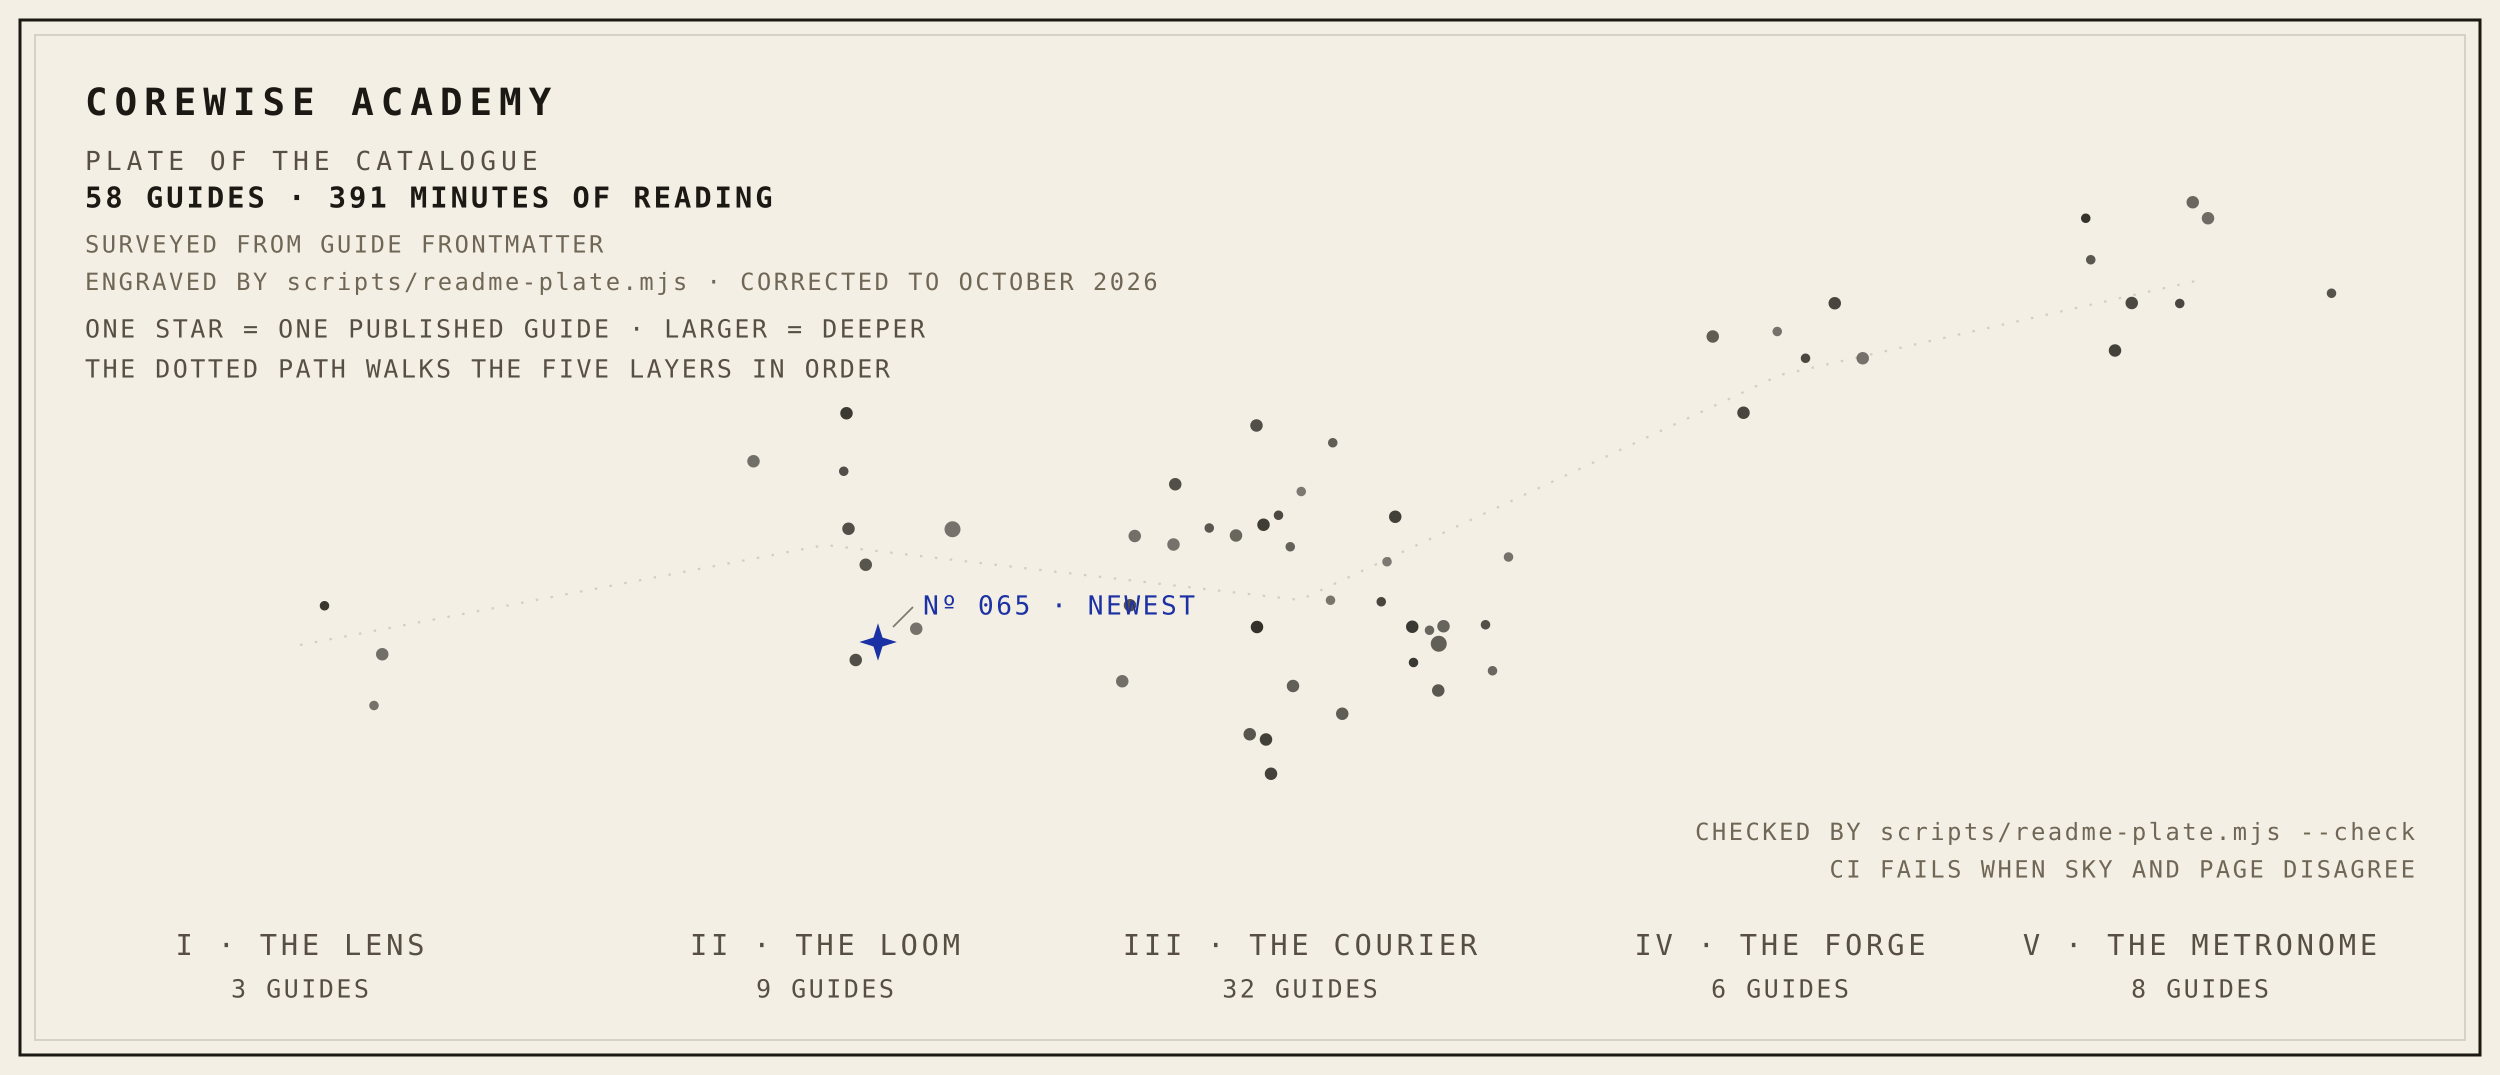
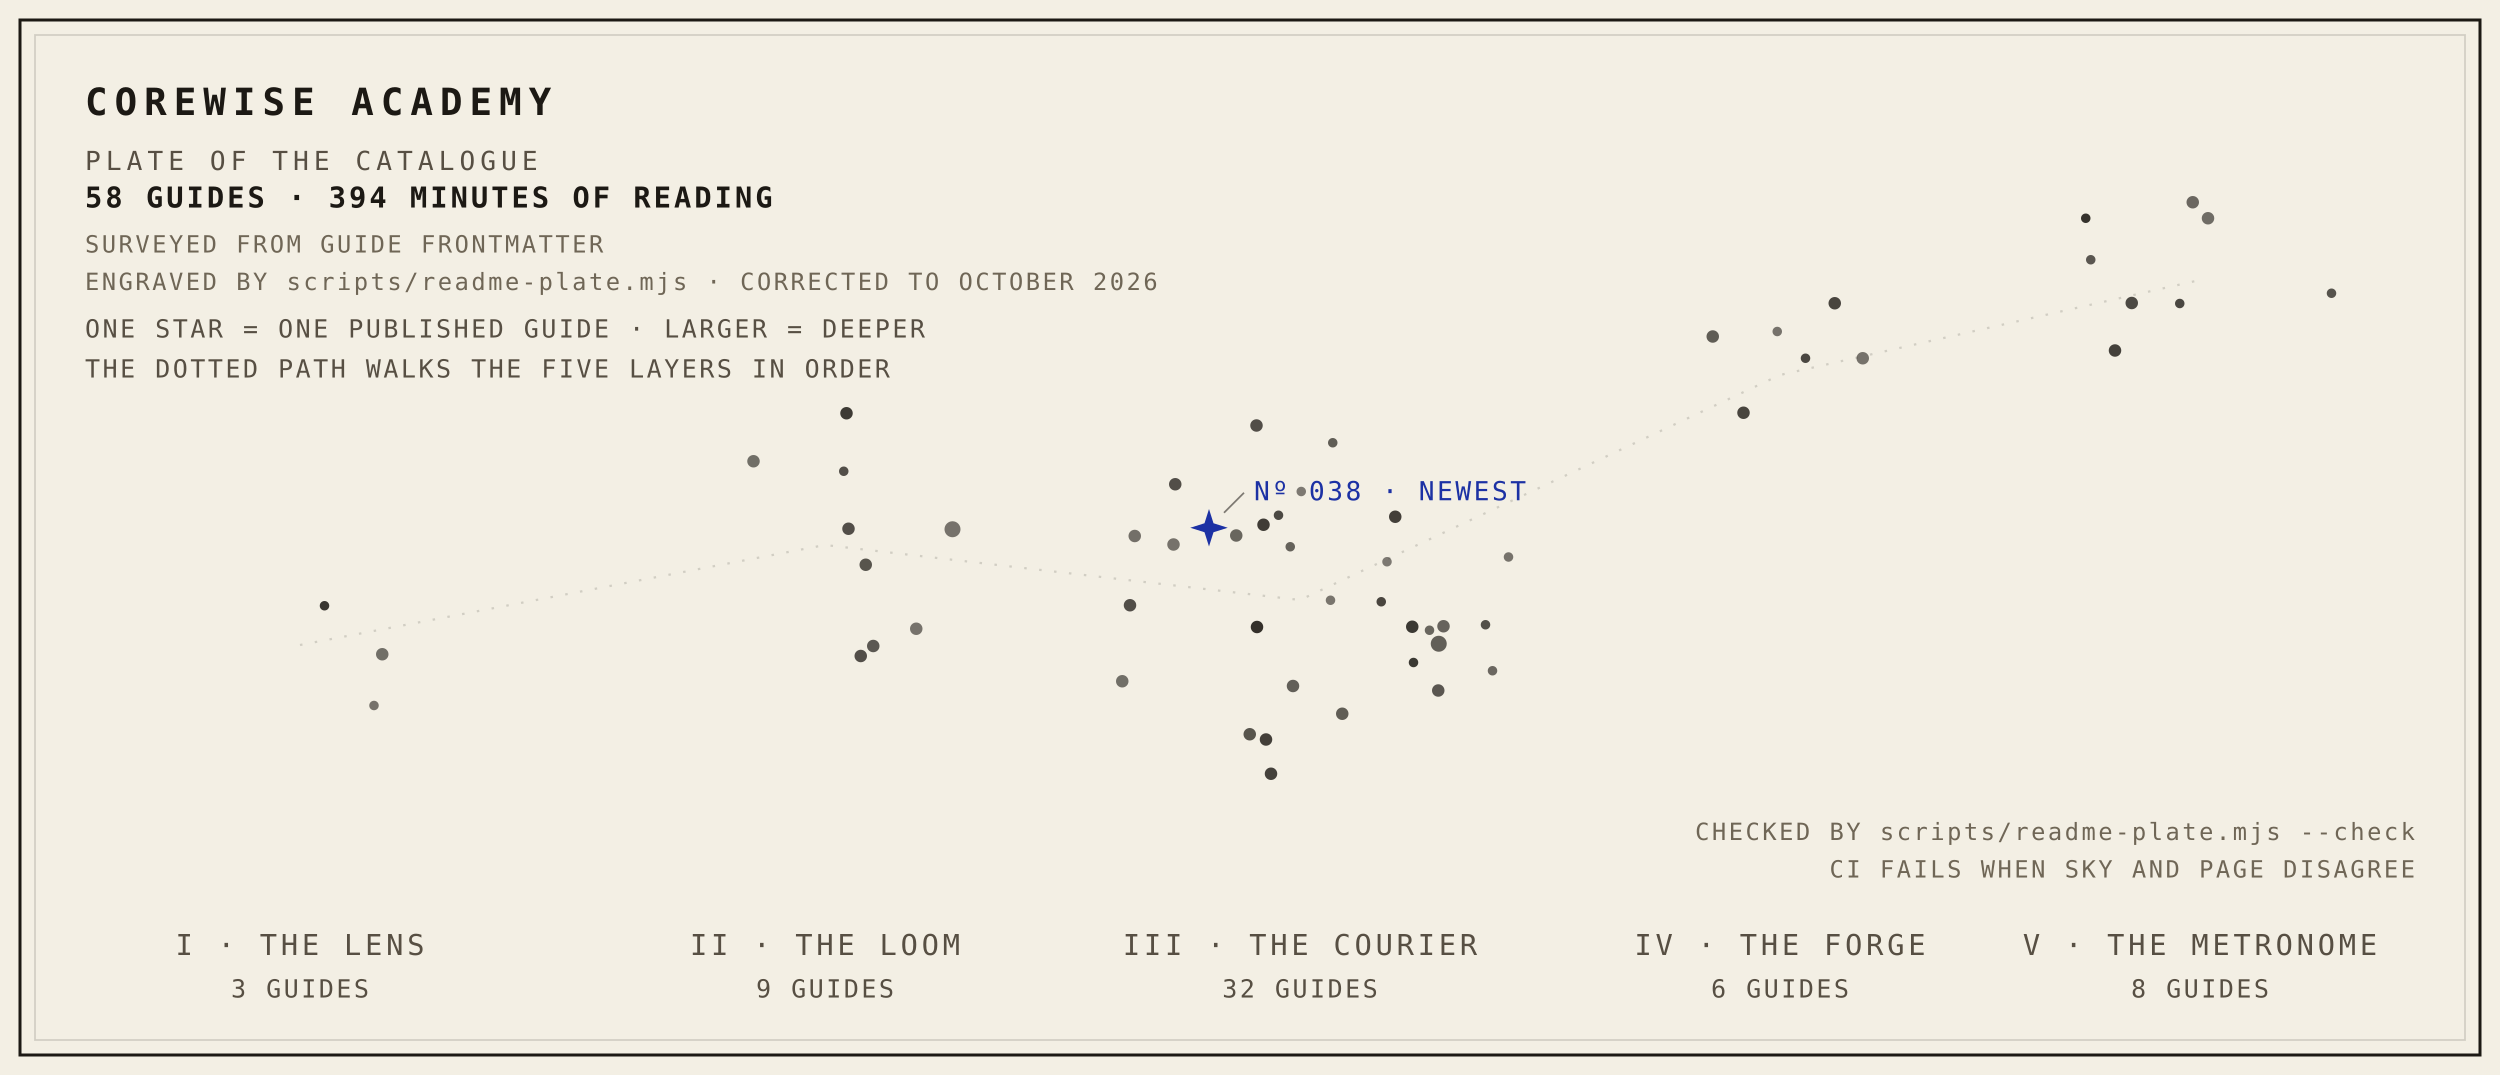
<svg xmlns="http://www.w3.org/2000/svg" viewBox="0 0 1000 430" role="img" aria-label="Chart of the CoreWise Academy catalogue: 58 published guides as stars in five constellations, one per curriculum layer.">
  <g font-family="ui-monospace, 'IBM Plex Mono', SFMono-Regular, Menlo, monospace">
    <rect x="0" y="0" width="1000" height="430" fill="#f3efe4" />
    <rect x="8" y="8" width="984" height="414" fill="none" stroke="#1c1914" stroke-width="1.2" />
    <rect x="14" y="14" width="972" height="402" fill="none" stroke="#1c1914" stroke-opacity="0.16" stroke-width="0.7" />
    <path d="M 120 258 L 330 218 L 520 240 L 712 150 L 880 112" fill="none" stroke="#1c1914" stroke-opacity="0.16" stroke-width="0.9" stroke-dasharray="1 5" />
    <circle cx="129.8" cy="242.3" r="1.9" fill="#1c1914" fill-opacity="0.86" />
    <circle cx="149.6" cy="282.2" r="1.9" fill="#1c1914" fill-opacity="0.58" />
    <circle cx="152.9" cy="261.7" r="2.5" fill="#1c1914" fill-opacity="0.6" />
    <text x="120" y="382" text-anchor="middle" font-size="11.5" letter-spacing="1.5" fill="#574f43">I · THE LENS</text>
    <text x="120" y="399" text-anchor="middle" font-size="10" letter-spacing="1" fill="#574f43">3 GUIDES</text>
    <circle cx="337.5" cy="188.5" r="1.9" fill="#1c1914" fill-opacity="0.75" />
    <circle cx="381" cy="211.7" r="3.2" fill="#1c1914" fill-opacity="0.58" />
    <circle cx="301.4" cy="184.5" r="2.5" fill="#1c1914" fill-opacity="0.6" />
-     <path d="M12 0 L14.88 9.12 L24 12 L14.88 14.88 L12 24 L9.12 14.88 L0 12 L9.12 9.12 Z" transform="translate(343.70 249.30) scale(0.625)" fill="#1c31a4" />
+     <circle cx="349.3" cy="258.4" r="2.5" fill="#1c1914" fill-opacity="0.7" />
    <circle cx="338.6" cy="165.3" r="2.5" fill="#1c1914" fill-opacity="0.84" />
-     <circle cx="342.3" cy="264" r="2.5" fill="#1c1914" fill-opacity="0.75" />
+     <circle cx="344.3" cy="262.4" r="2.5" fill="#1c1914" fill-opacity="0.75" />
    <circle cx="366.5" cy="251.5" r="2.5" fill="#1c1914" fill-opacity="0.58" />
    <circle cx="346.3" cy="225.9" r="2.5" fill="#1c1914" fill-opacity="0.72" />
    <circle cx="339.4" cy="211.5" r="2.5" fill="#1c1914" fill-opacity="0.75" />
    <text x="330" y="382" text-anchor="middle" font-size="11.5" letter-spacing="1.5" fill="#574f43">II · THE LOOM</text>
    <text x="330" y="399" text-anchor="middle" font-size="10" letter-spacing="1" fill="#574f43">9 GUIDES</text>
    <circle cx="575.3" cy="276.2" r="2.5" fill="#1c1914" fill-opacity="0.71" />
    <circle cx="469.4" cy="217.8" r="2.5" fill="#1c1914" fill-opacity="0.58" />
    <circle cx="564.9" cy="250.7" r="2.5" fill="#1c1914" fill-opacity="0.85" />
    <circle cx="516.1" cy="218.7" r="1.9" fill="#1c1914" fill-opacity="0.66" />
    <circle cx="448.9" cy="272.5" r="2.5" fill="#1c1914" fill-opacity="0.6" />
    <circle cx="536.9" cy="285.5" r="2.5" fill="#1c1914" fill-opacity="0.68" />
    <circle cx="506.4" cy="295.8" r="2.5" fill="#1c1914" fill-opacity="0.82" />
    <circle cx="552.5" cy="240.7" r="1.9" fill="#1c1914" fill-opacity="0.79" />
    <circle cx="505.4" cy="209.9" r="2.5" fill="#1c1914" fill-opacity="0.83" />
    <circle cx="517.2" cy="274.4" r="2.5" fill="#1c1914" fill-opacity="0.67" />
-     <circle cx="483.7" cy="211.2" r="1.9" fill="#1c1914" fill-opacity="0.71" />
+     <path d="M12 0 L14.88 9.12 L24 12 L14.88 14.88 L12 24 L9.12 14.88 L0 12 L9.12 9.12 Z" transform="translate(476.10 203.60) scale(0.625)" fill="#1c31a4" />
    <circle cx="533.1" cy="177.1" r="1.9" fill="#1c1914" fill-opacity="0.68" />
    <circle cx="571.8" cy="252.1" r="1.9" fill="#1c1914" fill-opacity="0.64" />
-     <circle cx="494.4" cy="214.2" r="2.5" fill="#1c1914" fill-opacity="0.64" />
+     <circle cx="494.5" cy="214.2" r="2.5" fill="#1c1914" fill-opacity="0.64" />
    <circle cx="520.5" cy="196.6" r="1.9" fill="#1c1914" fill-opacity="0.55" />
    <circle cx="575.5" cy="257.5" r="3.2" fill="#1c1914" fill-opacity="0.67" />
    <circle cx="453.9" cy="214.4" r="2.5" fill="#1c1914" fill-opacity="0.59" />
    <circle cx="532.2" cy="240.1" r="1.9" fill="#1c1914" fill-opacity="0.57" />
    <circle cx="470.1" cy="193.7" r="2.5" fill="#1c1914" fill-opacity="0.75" />
    <circle cx="502.6" cy="170.2" r="2.5" fill="#1c1914" fill-opacity="0.75" />
    <circle cx="452" cy="242.1" r="2.5" fill="#1c1914" fill-opacity="0.75" />
    <circle cx="499.9" cy="293.7" r="2.5" fill="#1c1914" fill-opacity="0.72" />
    <circle cx="508.4" cy="309.5" r="2.5" fill="#1c1914" fill-opacity="0.81" />
    <circle cx="511.4" cy="206.1" r="1.9" fill="#1c1914" fill-opacity="0.77" />
    <circle cx="603.4" cy="222.8" r="1.9" fill="#1c1914" fill-opacity="0.58" />
    <circle cx="502.8" cy="250.8" r="2.5" fill="#1c1914" fill-opacity="0.89" />
    <circle cx="577.4" cy="250.5" r="2.5" fill="#1c1914" fill-opacity="0.65" />
    <circle cx="565.4" cy="265" r="1.9" fill="#1c1914" fill-opacity="0.85" />
    <circle cx="597" cy="268.3" r="1.9" fill="#1c1914" fill-opacity="0.63" />
    <circle cx="594.2" cy="249.9" r="1.9" fill="#1c1914" fill-opacity="0.74" />
    <circle cx="554.8" cy="224.7" r="1.9" fill="#1c1914" fill-opacity="0.55" />
    <circle cx="558.1" cy="206.7" r="2.5" fill="#1c1914" fill-opacity="0.82" />
    <text x="520" y="382" text-anchor="middle" font-size="11.5" letter-spacing="1.5" fill="#574f43">III · THE COURIER</text>
    <text x="520" y="399" text-anchor="middle" font-size="10" letter-spacing="1" fill="#574f43">32 GUIDES</text>
    <circle cx="710.9" cy="132.6" r="1.9" fill="#1c1914" fill-opacity="0.58" />
    <circle cx="745.1" cy="143.3" r="2.5" fill="#1c1914" fill-opacity="0.58" />
    <circle cx="722.2" cy="143.3" r="1.9" fill="#1c1914" fill-opacity="0.78" />
    <circle cx="697.4" cy="165.1" r="2.5" fill="#1c1914" fill-opacity="0.79" />
    <circle cx="685.1" cy="134.6" r="2.5" fill="#1c1914" fill-opacity="0.68" />
    <circle cx="733.9" cy="121.3" r="2.5" fill="#1c1914" fill-opacity="0.79" />
    <text x="712" y="382" text-anchor="middle" font-size="11.5" letter-spacing="1.5" fill="#574f43">IV · THE FORGE</text>
    <text x="712" y="399" text-anchor="middle" font-size="10" letter-spacing="1" fill="#574f43">6 GUIDES</text>
    <circle cx="846" cy="140.2" r="2.5" fill="#1c1914" fill-opacity="0.81" />
    <circle cx="852.7" cy="121.2" r="2.5" fill="#1c1914" fill-opacity="0.77" />
    <circle cx="871.9" cy="121.4" r="1.9" fill="#1c1914" fill-opacity="0.78" />
    <circle cx="883.2" cy="87.3" r="2.5" fill="#1c1914" fill-opacity="0.61" />
    <circle cx="836.3" cy="103.9" r="1.9" fill="#1c1914" fill-opacity="0.71" />
    <circle cx="877.1" cy="80.9" r="2.5" fill="#1c1914" fill-opacity="0.63" />
    <circle cx="932.6" cy="117.3" r="1.9" fill="#1c1914" fill-opacity="0.73" />
    <circle cx="834.3" cy="87.3" r="1.9" fill="#1c1914" fill-opacity="0.88" />
    <text x="880" y="382" text-anchor="middle" font-size="11.5" letter-spacing="1.5" fill="#574f43">V · THE METRONOME</text>
    <text x="880" y="399" text-anchor="middle" font-size="10" letter-spacing="1" fill="#574f43">8 GUIDES</text>
-     <path d="M 357.2 250.8 L 365.2 242.8" stroke="#1c1914" stroke-opacity="0.55" stroke-width="0.7" fill="none" />
-     <text x="369.2" y="245.8" font-size="10.5" letter-spacing="1" fill="#1c31a4">Nº 065 · NEWEST</text>
+     <path d="M 489.6 205.1 L 497.6 197.1" stroke="#1c1914" stroke-opacity="0.55" stroke-width="0.7" fill="none" />
+     <text x="501.6" y="200.1" font-size="10.5" letter-spacing="1" fill="#1c31a4">Nº 038 · NEWEST</text>
    <text x="34" y="46" font-size="15" letter-spacing="2.8" fill="#1c1914" font-weight="600">COREWISE ACADEMY</text>
    <text x="34" y="68" font-size="10.5" letter-spacing="2" fill="#574f43" font-weight="400">PLATE OF THE CATALOGUE</text>
-     <text x="34" y="83" font-size="11.5" letter-spacing="1.2" fill="#1c1914" font-weight="600">58 GUIDES · 391 MINUTES OF READING</text>
+     <text x="34" y="83" font-size="11.5" letter-spacing="1.2" fill="#1c1914" font-weight="600">58 GUIDES · 394 MINUTES OF READING</text>
    <text x="34" y="101" font-size="9.5" letter-spacing="1" fill="#6f6656" font-weight="400">SURVEYED FROM GUIDE FRONTMATTER</text>
    <text x="34" y="116" font-size="9.5" letter-spacing="1" fill="#6f6656" font-weight="400">ENGRAVED BY scripts/readme-plate.mjs · CORRECTED TO OCTOBER 2026</text>
    <text x="34" y="135" font-size="10" letter-spacing="1" fill="#574f43">ONE STAR = ONE PUBLISHED GUIDE · LARGER = DEEPER</text>
    <text x="34" y="151" font-size="10" letter-spacing="1" fill="#574f43">THE DOTTED PATH WALKS THE FIVE LAYERS IN ORDER</text>
    <text x="966" y="336" text-anchor="end" font-size="9.5" letter-spacing="1" fill="#6f6656">CHECKED BY scripts/readme-plate.mjs --check</text>
    <text x="966" y="351" text-anchor="end" font-size="9.5" letter-spacing="1" fill="#6f6656">CI FAILS WHEN SKY AND PAGE DISAGREE</text>
  </g>
</svg>
